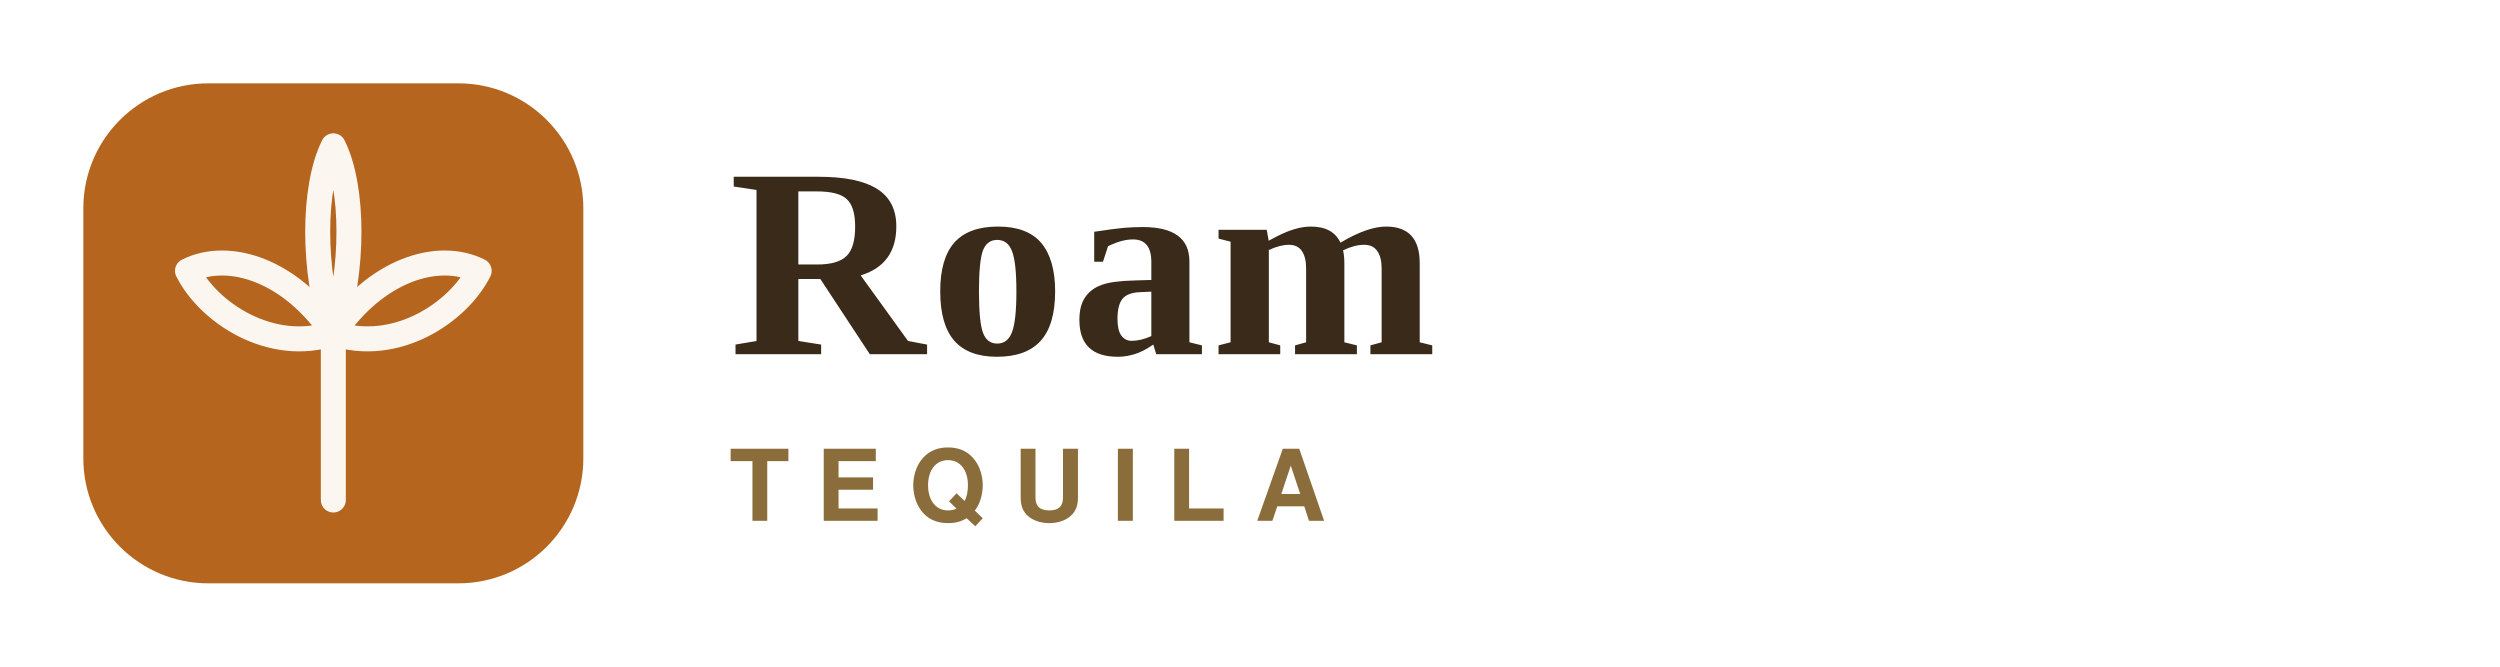
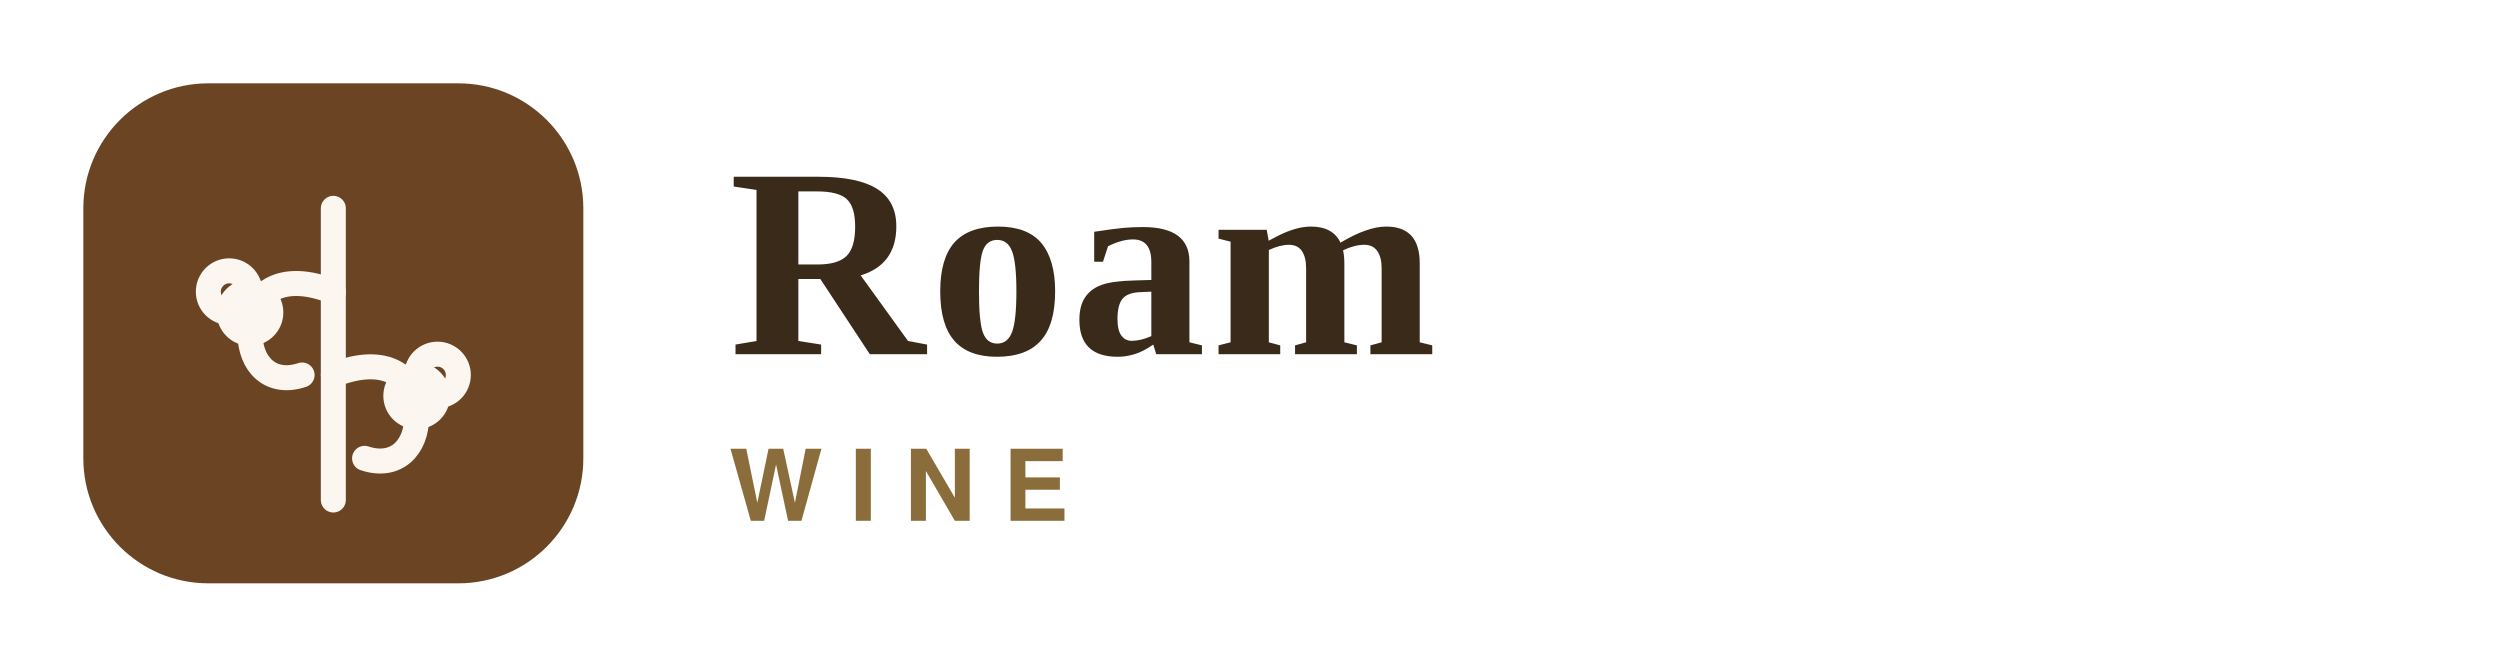
- <svg xmlns="http://www.w3.org/2000/svg" viewBox="0 0 240 64" role="img" aria-label="Tequila Roam">
-   <rect x="8" y="8" width="48" height="48" rx="12" fill="#B5651D" />
+ <svg xmlns="http://www.w3.org/2000/svg" viewBox="0 0 240 64" role="img" aria-label="Wine Roam">
+   <rect x="8" y="8" width="48" height="48" rx="12" fill="#6B4423" />
  <g fill="none" stroke="#FBF7F0" stroke-width="2.4" stroke-linecap="round" stroke-linejoin="round" transform="translate(8,8)">
-     <path d="M24 40V24" />
-     <path d="M24 24c-4-6-10-8-14-6 2 4 8 8 14 6Z" />
-     <path d="M24 24c4-6 10-8 14-6-2 4-8 8-14 6Z" />
-     <path d="M24 24c-2-6-2-14 0-18 2 4 2 12 0 18Z" />
+     <path d="M24 40V12" />
+     <path d="M24 20c-5-2-8 0-8 4 0 3 2 5 5 4" />
+     <path d="M24 28c5-2 8 0 8 4 0 3-2 5-5 4" />
+     <circle cx="14" cy="20" r="2" />
+     <circle cx="16" cy="22" r="2" />
+     <circle cx="34" cy="28" r="2" />
+     <circle cx="32" cy="30" r="2" />
  </g>
  <text x="70" y="34" font-family="Georgia, 'Times New Roman', serif" font-size="26" font-weight="600" fill="#3A2A1A" letter-spacing="0.5">Roam</text>
-   <text x="70" y="50" font-family="-apple-system, Helvetica, Arial, sans-serif" font-size="9.5" font-weight="600" letter-spacing="2.6" fill="#8A6D3B">TEQUILA</text>
+   <text x="70" y="50" font-family="-apple-system, Helvetica, Arial, sans-serif" font-size="9.5" font-weight="600" letter-spacing="2.6" fill="#8A6D3B">WINE</text>
</svg>
